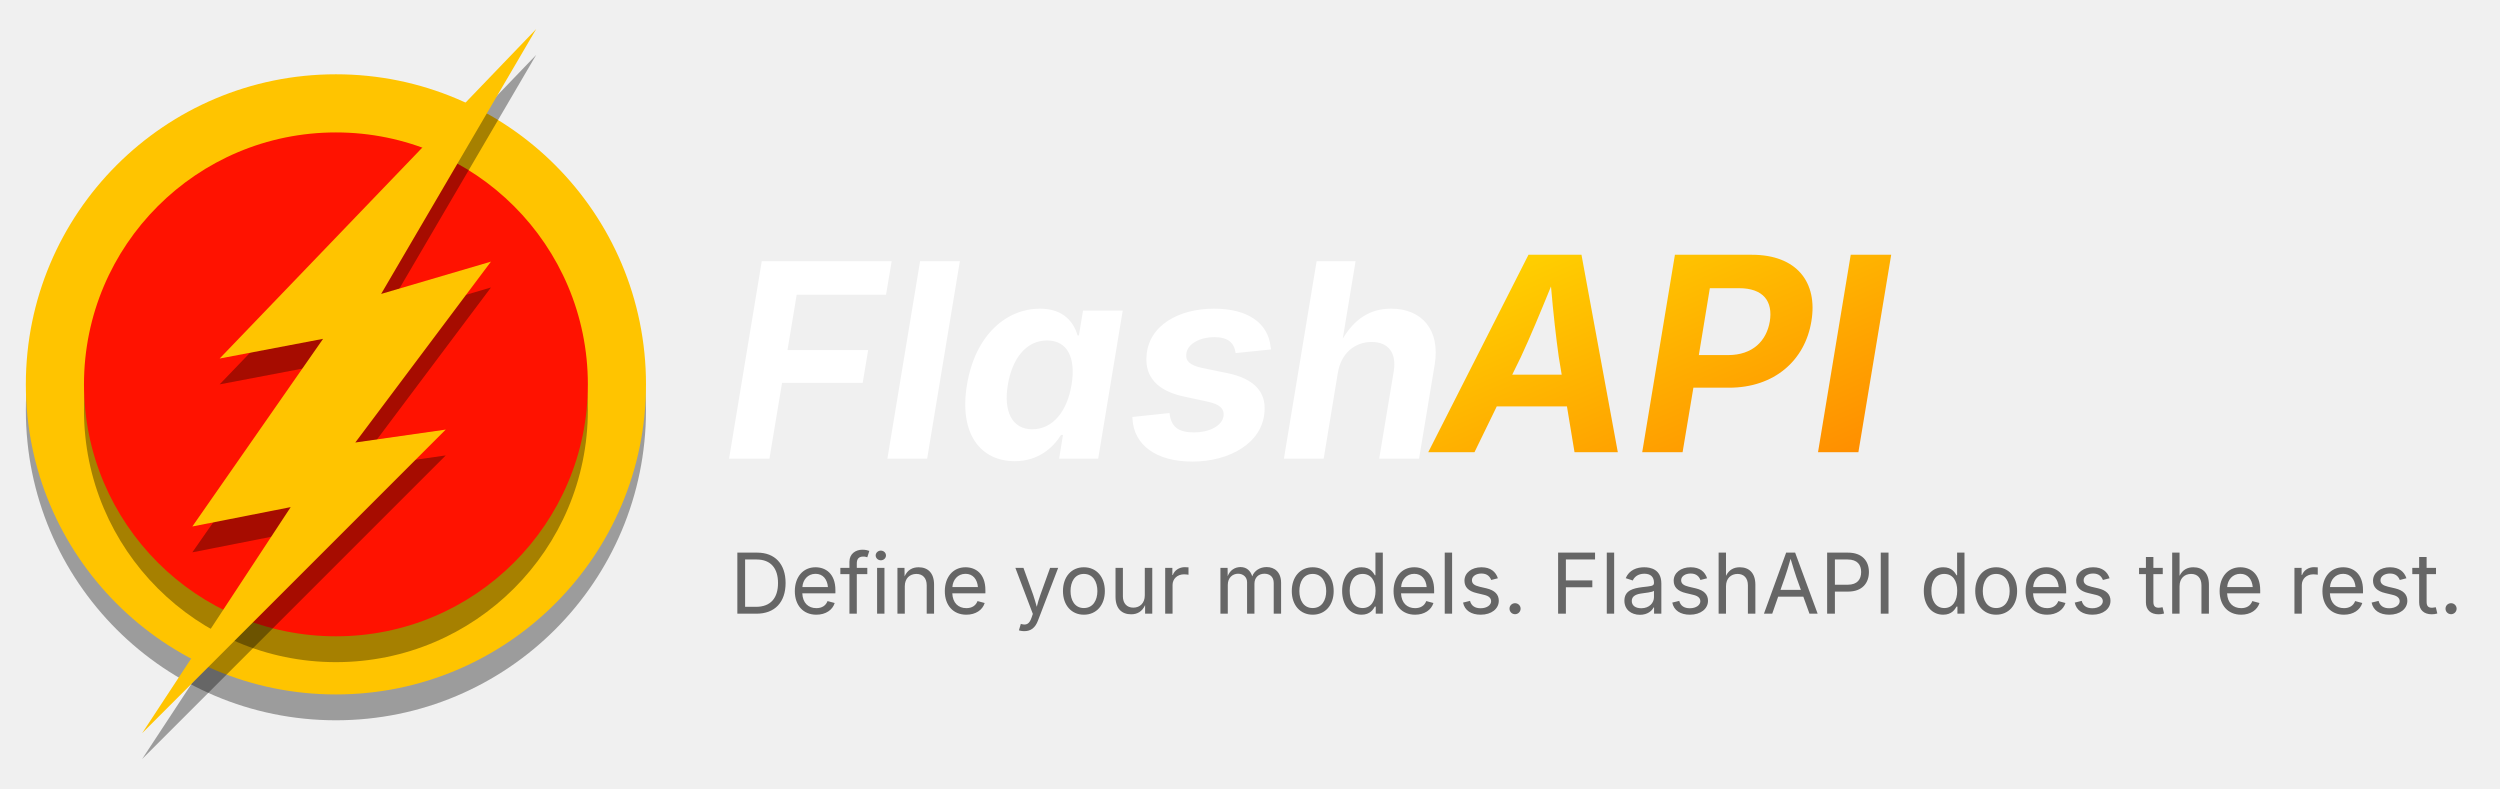
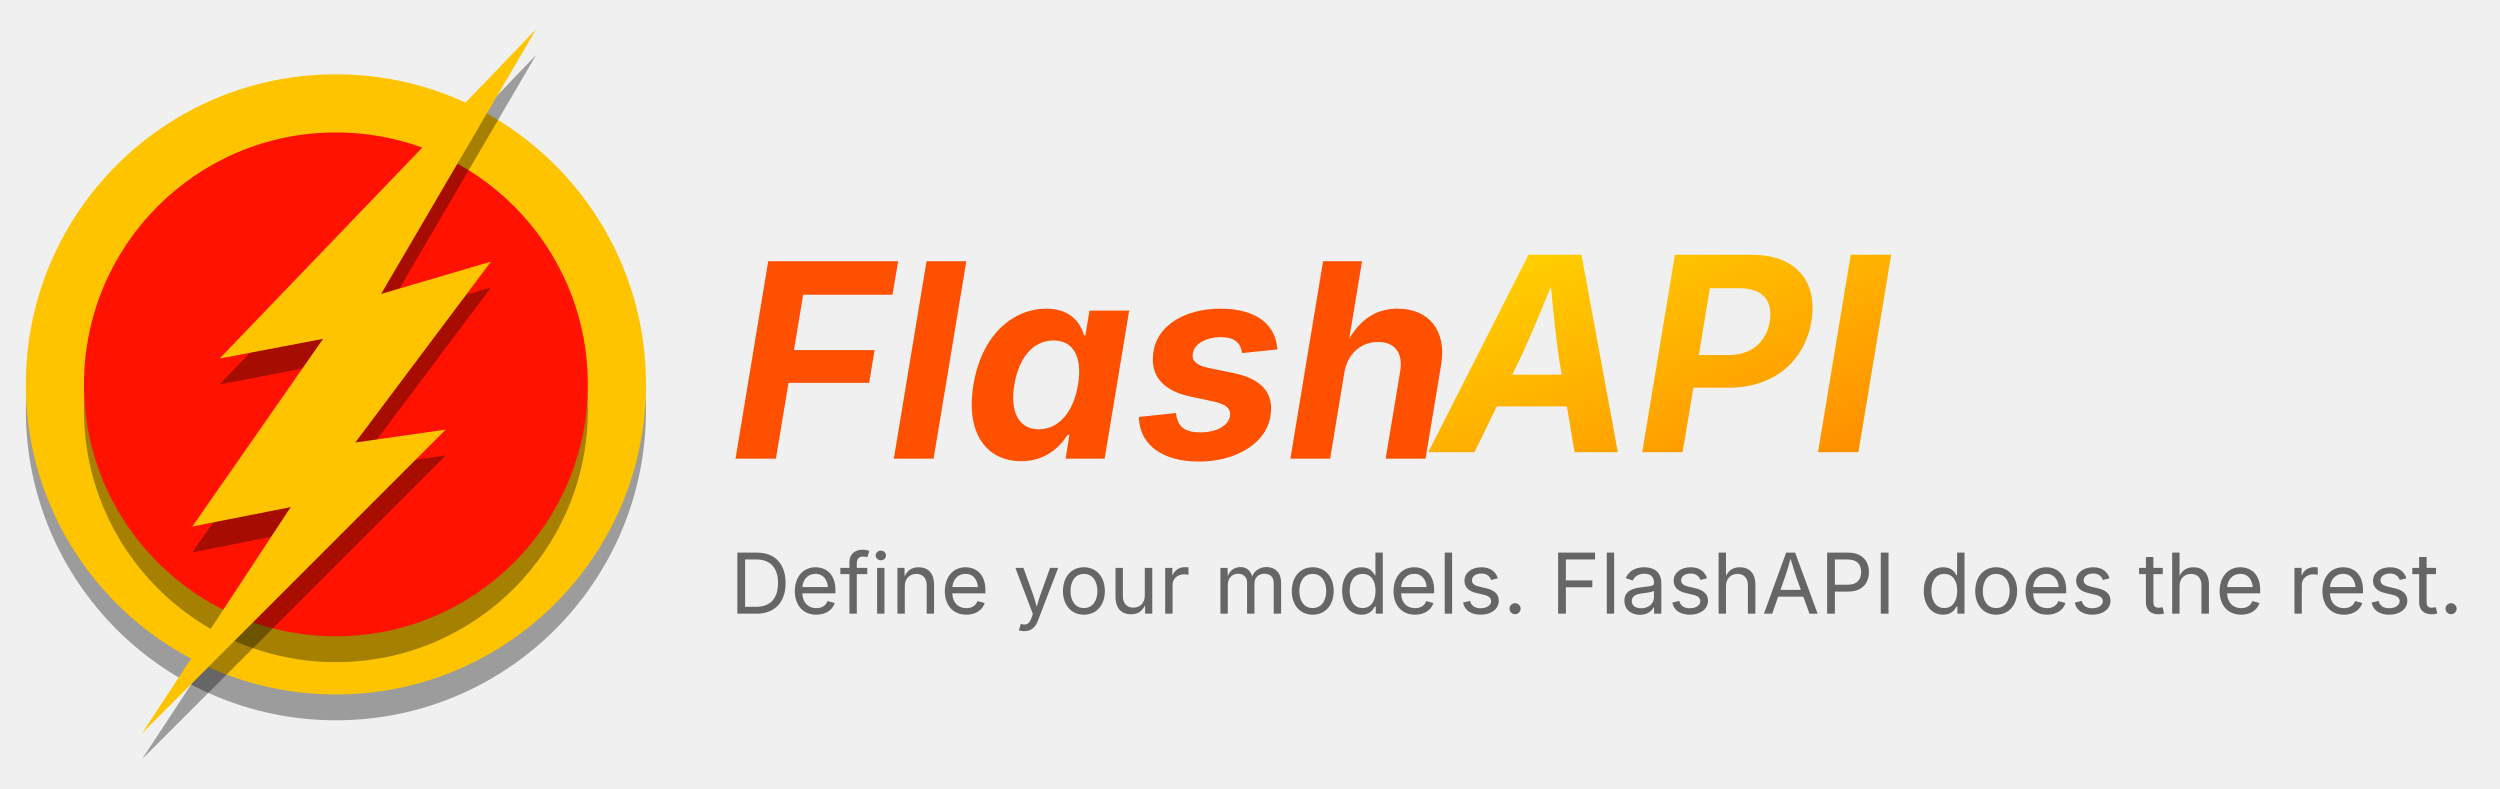
<svg xmlns="http://www.w3.org/2000/svg" width="387" height="122">
  <defs>
-     <linearGradient y2="100%" x2="100%" y1="0%" x1="0%" id="bolt">
-       <stop stop-color="#FFD700" offset="0%" />
-       <stop stop-color="#FF8C00" offset="100%" />
+     <linearGradient id="bolt" x1="0%" y1="0%" x2="100%" y2="100%">
+       <stop offset="0%" stop-color="#FFD700" />
+       <stop offset="100%" stop-color="#FF8C00" />
    </linearGradient>
  </defs>
  <g>
-     <text font-style="italic" id="svg_2" fill="#ffffff" font-weight="bold" font-size="42" font-family="Inter, -apple-system, sans-serif" y="71" x="112">Flash</text>
-     <text font-style="italic" id="svg_3" fill="url(#bolt)" font-weight="bold" font-size="42" font-family="Inter, -apple-system, sans-serif" y="70" x="222">API</text>
-     <text style="cursor: move;" id="svg_4" fill="#666" font-size="13" font-family="Inter, -apple-system, sans-serif" y="95" x="113">Define your models. FlashAPI does the rest.</text>
-     <g>
-       <circle opacity="0.35" r="48" cy="63.5" cx="52" />
-       <circle fill="#ffc400" r="48" cy="59.5" cx="52" />
-       <circle opacity="0.35" r="39" cy="63.5" cx="52" />
-       <circle fill="#ff1200" r="39" cy="59.5" cx="52" />
-       <polygon opacity="0.35" points="83,8.5 34,59.5 50.012,56.451 29.773,85.5 45,82.5 22,117.5 69,70.5 55,72.5 76,44.5 59,49.5 " />
-       <polygon points="83,4.5 34,55.5 50.012,52.451 29.773,81.5 45,78.5 22,113.5 69,66.5 55,68.5 76,40.5 59,45.5 " fill="#ffc400" />
+     <text x="113" y="71" font-family="Inter, -apple-system, sans-serif" font-size="42" font-weight="bold" fill="#ff5000" id="svg_2" font-style="italic">Flash</text>
+     <text x="222" y="70" font-family="Inter, -apple-system, sans-serif" font-size="42" font-weight="bold" fill="url(#bolt)" id="svg_3" font-style="italic">API</text>
+     <text x="113" y="95" font-family="Inter, -apple-system, sans-serif" font-size="13" fill="#666" id="svg_4">Define your models. FlashAPI does the rest.</text>
+     <g id="svg_1">
+       <circle id="svg_5" cx="52" cy="63.5" r="48" opacity="0.35" />
+       <circle id="svg_6" cx="52" cy="59.5" r="48" fill="#ffc400" />
+       <circle id="svg_7" cx="52" cy="63.5" r="39" opacity="0.35" />
+       <circle id="svg_8" cx="52" cy="59.5" r="39" fill="#ff1200" />
+       <polygon id="svg_9" points="83,8.5 34,59.5 50.012,56.451 29.773,85.5 45,82.5 22,117.5 69,70.5 55,72.5 76,44.5 59,49.5 " opacity="0.35" />
+       <polygon id="svg_10" fill="#ffc400" points="83,4.5 34,55.5 50.012,52.451 29.773,81.5 45,78.5 22,113.5 69,66.5 55,68.5 76,40.5 59,45.5 " />
    </g>
  </g>
</svg>
